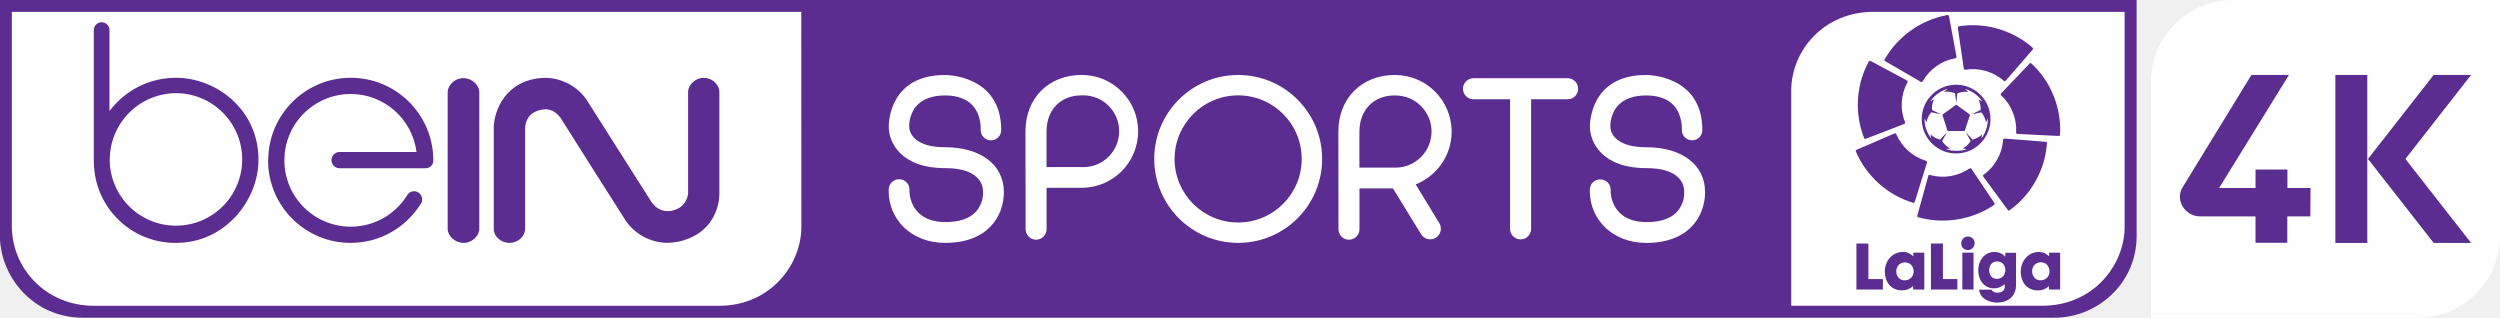
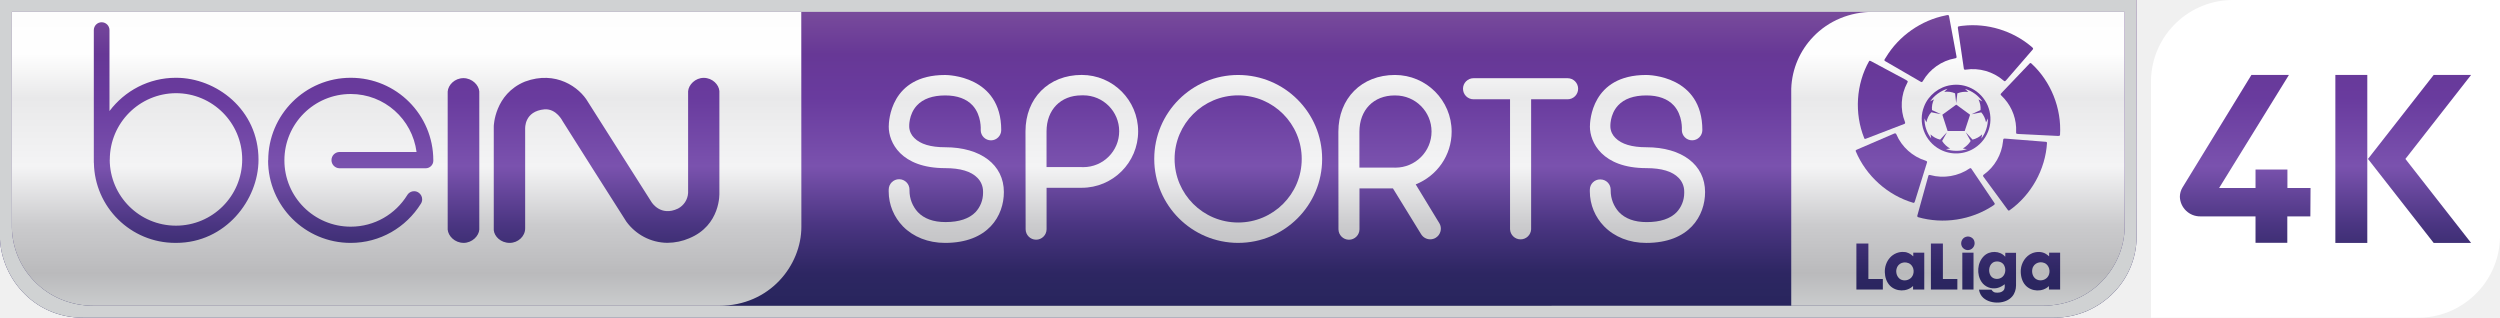
- <svg xmlns="http://www.w3.org/2000/svg" id="Layer_1" width="286.22" height="36.375" version="1.1" viewBox="0 0 286.22 36.375" xml:space="preserve">
-   <g id="g854" transform="translate(-.012727 -.00013)">
-     <path id="path32-8" d="m244.63 0.001v27.173c-0.031 2.437-1.002 4.639-2.57 6.268l2e-3 -0.003c-1.742 1.812-4.186 2.937-6.893 2.937h-225.62c-5.898 0-9.549-4.864-9.549-9.396v-26.979z" fill="#5c2d91" stroke-width="1.137" />
-     <path id="path22-6-2" d="m214.48 1.357c-2.68 0-5.124 1.017-6.883 2.861-1.49 1.55-2.428 3.636-2.51 5.94v24.847l28.74 2.19e-4c5.826 0 9.431-4.633 9.431-9.047l-5e-3 -24.601z" fill="#fff" stroke-width="1.137" />
-     <path id="path22-6" d="m1.369 1.361v24.627c0.031 2.393 0.986 4.56 2.524 6.16l0.005 0.005c1.761 1.842 4.199 2.857 6.877 2.857h71.553c5.825 0 9.431-4.633 9.431-9.047l-0.011-24.601z" fill="#fff" stroke-width="1.137" />
-     <path id="path32-2" d="m30.719 18.356c0-5.22 4.231-9.451 9.451-9.451 5.22 0 9.451 4.231 9.451 9.451 0 0.011 0.001 0.024 0.001 0.037 0 0.482-0.391 0.873-0.873 0.873-0.022 0-0.043-0.001-0.065-0.002h0.002-9.835c-0.495-0.024-0.889-0.431-0.889-0.931s0.393-0.907 0.886-0.931h8.854c-0.491-3.764-3.676-6.64-7.535-6.64-4.195 0-7.595 3.4-7.595 7.595s3.4 7.595 7.595 7.595c2.733 0 5.129-1.443 6.466-3.609l0.019-0.033c0.133-0.203 0.34-0.349 0.581-0.4l0.006-0.001c0.055-0.011 0.117-0.018 0.182-0.018 0.19 0 0.367 0.059 0.511 0.159l-0.003-0.002c0.252 0.167 0.417 0.45 0.417 0.772 0 0.188-0.056 0.361-0.151 0.506l0.002-0.003c-1.693 2.709-4.66 4.486-8.042 4.486-5.22 0-9.451-4.231-9.451-9.451v-0.003zm-19.967 0.276v-15.187c0-0.495 0.401-0.897 0.897-0.897 0.495 0 0.897 0.401 0.897 0.897v9.269c1.75-2.323 4.504-3.809 7.604-3.809h0.032-0.001c4.533 0 9.427 3.588 9.427 9.386 0 4.596-3.786 9.516-9.427 9.516h-0.101c-5.096 0-9.237-4.091-9.319-9.168v-8e-3zm1.821-0.339c0.024 4.171 3.409 7.543 7.584 7.543 4.188 0 7.584-3.396 7.584-7.584 0-4.188-3.396-7.584-7.584-7.584h-0.002c-4.188 0.023-7.573 3.422-7.573 7.613v0.01zm45.788 9.516c0.965 0 1.775-0.759 1.775-1.655v-11.379c0-0.084-0.122-2.048 2.23-2.26 1.371-0.078 2.049 1.347 2.07 1.371 0.272 0.444 6.619 10.469 7.289 11.493 1.069 1.46 2.772 2.404 4.695 2.422h0.003c0.893-8e-3 1.74-0.194 2.51-0.525l-0.042 0.016c3.661-1.49 3.484-5.189 3.482-5.216v-11.653c-0.059-0.726-0.783-1.506-1.791-1.509-0.979 0-1.736 0.8-1.791 1.533v11.649c-0.048 0.777-0.502 1.44-1.151 1.78l-0.011 0.006c-1.983 0.941-2.999-0.699-3.042-0.772l-7.264-11.444c-0.956-1.656-3.663-3.642-7.215-2.322-3.482 1.431-3.566 5.089-3.566 5.121v11.892c0.068 0.697 0.78 1.449 1.829 1.452zm-5.286 0c1.002 0 1.762-0.805 1.81-1.523v-15.819c-0.053-0.716-0.808-1.515-1.81-1.521-1.01 0-1.752 0.783-1.809 1.536v15.803c0.062 0.732 0.805 1.515 1.815 1.521z" fill="#5c2d91" stroke-width="1.137" />
-     <path id="path6" d="m118.63 27.443c0.664 0 1.201-0.538 1.202-1.2v-4.744h4.024c3.567 0 6.46-2.892 6.46-6.46s-2.892-6.46-6.46-6.46c-3.79 0-6.438 2.658-6.438 6.46l0.016 11.195v8e-3c0 0.661 0.535 1.198 1.196 1.2zm5.205-16.525c0.06-0.003 0.13-0.004 0.2-0.004 2.271 0 4.111 1.84 4.111 4.111s-1.84 4.111-4.111 4.111c-0.07 0-0.141-0.002-0.21-0.006h0.01-4.007v-4.089c0-2.466 1.609-4.123 4.007-4.123z" fill="#fff" stroke-width="1.137" />
-     <path id="path8" d="m108.24 19.25c1.724 0 2.962 0.374 3.676 1.111 0.399 0.402 0.644 0.957 0.644 1.568 0 0.019 0 0.04-1e-3 0.059v-0.003c1e-3 0.031 1e-3 0.067 1e-3 0.102 0 0.85-0.327 1.624-0.863 2.201l2e-3 -0.002c-0.732 0.753-1.885 1.138-3.425 1.138h-0.024c-1.385 0-2.455-0.392-3.17-1.153-0.585-0.647-0.943-1.509-0.943-2.455 0-0.037 1e-3 -0.075 1e-3 -0.113v0.006c0-0.657-0.533-1.19-1.19-1.19s-1.19 0.533-1.19 1.19c-2e-3 0.056-3e-3 0.122-3e-3 0.188 0 1.558 0.618 2.972 1.623 4.01l-1e-3 -0.001c1.198 1.227 2.915 1.903 4.831 1.903 4.972 0 6.736-3.132 6.736-5.82 0-3.116-2.642-5.131-6.726-5.131-1.648 0-2.831-0.355-3.523-1.054-0.339-0.32-0.558-0.765-0.588-1.259v-0.006c0-0.014-0.09-1.419 0.881-2.465 0.707-0.761 1.802-1.147 3.248-1.147 1.371 0 2.425 0.392 3.122 1.138 1.057 1.147 0.934 2.793 0.934 2.829 0 0.649 0.526 1.174 1.174 1.174s1.174-0.526 1.174-1.174c0-6.235-6.151-6.307-6.411-6.307h-0.032c-6.253 0-6.435 5.309-6.435 5.914-6e-3 1.764 1.358 4.749 6.473 4.749z" fill="#fff" stroke-width="1.137" />
-     <path id="path14-4" d="m183.22 20.542h-0.016c-0.644 0-1.168 0.519-1.174 1.163v0.001c-2e-3 0.056-3e-3 0.122-3e-3 0.186 0 1.562 0.621 2.978 1.63 4.015l-1e-3 -0.001c1.196 1.227 2.91 1.905 4.829 1.905 4.972 0 6.738-3.132 6.738-5.822 0-3.116-2.642-5.131-6.732-5.131-1.645 0-2.829-0.355-3.523-1.055-0.339-0.322-0.558-0.765-0.588-1.259v-0.006c0-0.014-0.092-1.419 0.881-2.465 0.707-0.761 1.801-1.147 3.248-1.147 1.371 0 2.428 0.392 3.122 1.138 1.057 1.147 0.935 2.793 0.932 2.826 0 0.649 0.526 1.174 1.174 1.174s1.174-0.526 1.174-1.174c0-6.235-6.151-6.305-6.413-6.305h-0.029c-6.251 0-6.432 5.307-6.432 5.914 0 1.762 1.371 4.75 6.478 4.75 1.725 0 2.962 0.374 3.676 1.111 0.399 0.403 0.644 0.959 0.644 1.572 0 0.019 0 0.037-1e-3 0.056v-0.002c1e-3 0.03 1e-3 0.065 1e-3 0.1 0 0.851-0.327 1.625-0.863 2.205l2e-3 -0.002c-0.728 0.753-1.881 1.138-3.422 1.138h-0.027c-1.387 0-2.451-0.392-3.17-1.153-0.584-0.649-0.941-1.513-0.941-2.458 0-0.036 0-0.073 1e-3 -0.109v0.006c-3e-3 -0.647-0.527-1.169-1.174-1.169h-0.023 1e-3z" fill="#fff" stroke-width="1.137" />
-     <path id="path16" d="m168.72 11.368h4.173v14.878c0.027 0.646 0.557 1.159 1.207 1.159s1.18-0.514 1.207-1.157v-14.88h4.175c0.666 0 1.207-0.54 1.207-1.207 0-0.667-0.54-1.207-1.207-1.207h-10.767c-0.666 0-1.207 0.54-1.207 1.207 0 0.667 0.54 1.207 1.207 1.207z" fill="#fff" stroke-width="1.137" />
-     <path id="path20-4" d="m141.77 27.807c5.308 0 9.611-4.303 9.611-9.611 0-5.309-4.303-9.611-9.611-9.611s-9.611 4.303-9.611 9.611v0.004c7e-3 5.305 4.306 9.603 9.611 9.608zm0-16.889c4.017 0.002 7.274 3.259 7.274 7.278 0 4.02-3.258 7.278-7.278 7.278-4.019 0-7.276-3.256-7.278-7.274 1e-3 -4.021 3.26-7.281 7.281-7.282z" fill="#fff" stroke-width="1.137" />
-     <path id="path26-5" d="m154.45 27.446c0.664 0 1.202-0.536 1.206-1.2v-4.673h3.833l3.206 5.213c0.215 0.369 0.609 0.614 1.059 0.614 0.223 0 0.431-0.059 0.61-0.163l-6e-3 0.003c0.28-0.163 0.485-0.426 0.569-0.739l2e-3 -0.009c0.027-0.095 0.043-0.205 0.043-0.317 0-0.223-0.061-0.432-0.167-0.61l3e-3 0.006-2.715-4.46c2.43-0.974 4.114-3.311 4.114-6.039 0-3.584-2.905-6.489-6.489-6.489h-3e-3c-3.812 0-6.476 2.674-6.476 6.503l0.011 11.158c2e-3 0.661 0.536 1.198 1.198 1.202zm5.235-16.516c0.027-0.001 0.058-0.001 0.09-0.001 2.282 0 4.132 1.85 4.132 4.132 0 2.282-1.85 4.132-4.132 4.132-0.032 0-0.064 0-0.094-0.001h5e-3 -4.037v-4.111c0-2.488 1.621-4.154 4.037-4.154z" fill="#fff" stroke-width="1.137" />
-     <g id="g848" transform="matrix(.11345 0 0 .11345 207.16 .7478)" fill="#5c2d91">
-       <path id="path4-1-6" class="st0" d="m76.3 55c12 7 24.1 14 36.2 21 0.9 0.7 1.8-0.2 2.2-1.1 6.8-11.7 18.8-20.2 32.2-22.6 1 0 2-0.7 1.6-1.8-2.5-13.6-5.1-27.3-7.6-40.9-0.3-1.6-2.1-0.9-3.1-0.7-25 4.9-47.6 20.7-60.7 42.6-0.7 1.1-2.2 2.6-0.8 3.5z" />
-       <path id="path6-8" class="st1" d="m155.9 62.8c0.1 1 1.2 1.1 2 0.9 13.4-2.1 27.5 2 37.8 10.8 0.5 0.4 1.1 1.1 1.8 0.8 0.6-0.3 1-0.9 1.4-1.3 8.8-10.2 17.7-20.4 26.5-30.6 1.2-1.3-0.7-2.3-1.5-3.1-18.9-15.9-44.3-23.7-68.9-20.9-1.5 0.2-3.1 0.3-4.6 0.7-0.7 0.4-0.6 1.2-0.5 1.9z" />
-       <path id="path8-8" class="st2" d="m57 133.4c12.9-5 25.8-9.9 38.7-14.9 1.1-0.2 1.1-1.4 0.7-2.2-5-12.6-4.1-27.3 2.3-39.1 0.3-0.6 0.8-1.3 0.4-2-0.6-0.6-1.4-0.9-2.1-1.4-11.6-6.2-23.1-12.4-34.7-18.6-0.6-0.3-1.3-0.7-1.9-0.3-13.3 23.4-15.1 52.9-5.1 77.8 0.1 0.9 1 1.1 1.7 0.7z" />
-       <path id="path10-4" class="st3" d="m253 129.6c1.7-26.8-9.2-54.1-29-72.2-0.6-0.5-1.1-0.5-1.7 0.1-9.5 9.9-18.9 19.9-28.4 29.8-0.5 0.5-1.1 1.2-0.7 1.9 1.2 1.4 2.7 2.6 3.9 4.1 7.9 9 12.2 21.1 11.6 33.1 0 0.7-0.2 1.7 0.6 2 1.1 0.3 2.3 0.2 3.4 0.3 12.8 0.6 25.6 1.2 38.4 1.9 0.8 0 1.8-0.1 1.9-1z" />
-       <path id="path12-1" class="st4" d="m131.9 144.2c11 6 25.2 5.3 35.5-1.8 6.6-4.4 11.6-11.1 13.9-18.7 2.4-7.7 1.9-16.3-1.3-23.8-3.2-7.4-9.1-13.7-16.3-17.3-6.3-3.2-13.6-4.4-20.6-3.3-12 1.6-22.8 10.1-27.2 21.4-3.2 7.8-3.3 16.8-0.3 24.8 2.9 8 8.8 14.8 16.3 18.7zm-15.6-31.4c0.5 1.4 1.1 2.7 1.9 4 0.7-3.7 2.3-7.3 4.9-10.1 3.2 0.6 6.4 1.4 9.7 1.9-3-1.4-6-2.7-9-4.1-0.4-3.7 0.4-7.5 2-10.8-1.4 0.6-2.7 1.4-3.9 2.1 4.2-6.1 10.5-10.7 17.6-12.8-1.2 1-2.3 2-3.4 3.1 3.7-0.5 7.6 0 11 1.5 0.4 3.3 0.7 6.6 1.1 9.9 0.5-3.3 0.7-6.6 1.2-9.9 3.5-1.4 7.3-1.9 11-1.4-1.1-1.1-2.2-2.1-3.3-3.1 7.1 2.1 13.4 6.6 17.5 12.7-1.3-0.8-2.6-1.5-3.9-2.1 1.6 3.3 2.4 7.1 2.1 10.8-3 1.4-6.1 2.7-9 4.2 3.2-0.6 6.5-1.3 9.7-1.9 2.5 2.8 4.1 6.4 4.8 10.1 0.7-1.3 1.3-2.6 1.9-4 0.1 7.3-2.2 14.5-6.6 20.3 0.3-1.4 0.6-2.8 0.8-4.2-2.7 2.6-6 4.4-9.7 5.3-2.3-2.5-4.5-5-6.8-7.4 1.5 3 3.3 5.8 4.9 8.8-1.9 3.2-4.8 5.7-7.9 7.6 1.4 0.3 2.8 0.5 4.2 0.6-6.8 2.3-14.4 2.3-21.3 0 1.4-0.1 2.8-0.3 4.3-0.6-3.3-1.8-6.1-4.4-8.1-7.6 1.6-2.9 3.3-5.8 4.9-8.8-2.4 2.4-4.6 5-6.9 7.4-3.6-0.8-7-2.7-9.7-5.3 0.2 1.4 0.5 2.7 0.7 4.1-4.6-5.9-7-13.1-6.7-20.3z" />
-       <path id="path16-0" class="st4" d="m156.8 125.6c1.8-5.5 3.6-11 5.4-16.4-4.7-3.4-9.3-6.8-14-10.2-4.7 3.4-9.3 6.8-14 10.2 1.8 5.5 3.6 11 5.3 16.4z" />
-       <path id="path18-1" class="st6" d="m105 198.1c0.9 0.3 1.3-0.8 1.5-1.4 4.1-13.1 8.2-26.2 12.3-39.4 0.4-1.1-0.8-1.5-1.6-1.8-13-4-24-13.9-29.3-26.4-0.3-1.2-1.6-1.4-2.5-0.8-12.5 5.4-25 10.8-37.6 16.2-0.6 0.2-1.2 0.7-1 1.4 10.4 25 32.4 44.7 58.2 52.2z" />
-       <path id="path20-1" class="st7" d="m201.9 205.7c21.9-15.5 36.3-41.2 37.9-68.1 0-0.7-0.7-1.1-1.4-1.1-13.1-1.1-26.2-2-39.3-3.1-0.9 0-1.9-0.2-2.8-0.1-1 0.5-0.6 1.9-0.9 2.8-1.3 13.1-8.4 25.6-19.1 33.3-0.8 0.4-1.5 1.5-0.7 2.3 8.1 11.1 16.3 22.2 24.4 33.2 0.4 0.7 1.2 1.4 1.9 0.8z" />
-       <path id="path22-7" class="st8" d="m109.8 212.6c25.2 7.2 53.4 2.9 75.3-11.5 0.8-0.6 2.5-1.3 1.8-2.6-7.7-11.5-15.4-23-23.2-34.5-0.3-0.7-1.3-1.3-2-0.6-11.4 7.8-26.2 10.4-39.6 6.7-0.9-0.4-2.1-0.1-2.1 1-3.7 13.2-7.3 26.5-11 39.7-0.3 0.7 0 1.6 0.8 1.8z" />
-       <path id="path24-1" class="st5" d="m157.8 232.5c-3.5 1.1-5.4 5.3-4.2 8.7 1 3.2 4.7 5.3 7.9 4.4 3.6-0.7 6.1-4.8 5.1-8.4-0.7-3.8-5.2-6.1-8.8-4.7zm-98.2 6.7h-12.1v46.4h26.7v-10.6h-14.6zm75.2 0h-12.1v46.4h26.7v-10.6h-14.6zm-29.9 9.2v3.7c-2.6-2.4-5.7-4.3-9.3-4.4-5.3-0.5-10.7 1.8-14.2 5.7-3.6 4-5.4 9.4-5.2 14.7 0.1 4.9 1.7 10 5.2 13.6 6.1 6.2 17.1 6.4 23.3 0.3v3.6h11.3v-37.2c-3.6-0.1-7.4 0-11.1 0zm-1.7 24.8c-2.7 3.2-7.9 4.2-11.5 1.9-3.3-2.2-4.6-6.6-3.7-10.3 0.6-2.8 2.7-5.2 5.4-6.1 2.9-1 6.4-0.5 8.8 1.5 3.7 3.1 4.1 9.3 1 13zm94.5-20.7c-5.3-6.3-15.8-6.4-21.5-0.7-6.8 6.7-7.6 18.4-2.3 26.2 3.3 4.9 9.7 7.4 15.5 6.1 2.9-0.6 5.5-2.1 7.8-3.9 0 2.1 0.3 4.5-1.2 6.2-2.1 2.3-5.4 2.6-8.3 2.2-1.7-0.2-3-1.5-3.9-2.9h-12.6c0.5 3.2 2 6.2 4.4 8.3 4.2 3.7 10.1 5 15.6 4.7 5-0.3 10.2-2.2 13.5-6.1 2.6-3 3.9-7.1 3.9-11.1v-33h-10.8c-0.1 1.2-0.1 2.6-0.1 4zm-2.6 20.1c-3.2 3.2-9.4 3.1-12-0.8-3.1-4.5-1.8-12.5 3.9-14.2 3.2-0.9 7 0 9 2.6 2.6 3.7 2.4 9.3-0.9 12.4zm46.9-20.5c-1.1-0.9-2.1-1.8-3.3-2.5-4.1-2.5-9.3-2.4-13.7-0.7-6.7 2.7-11.1 9.7-11.6 16.8-0.3 5.6 1 11.6 4.8 15.7 6 6.5 17.3 6.9 23.6 0.7v3.5h11.3v-37.2h-11.1zm-1.8 21.2c-2.9 3.3-8.3 4.1-11.9 1.4-3-2.3-4-6.5-3.2-10 0.6-2.9 2.8-5.3 5.7-6.2 2.8-0.9 6.1-0.4 8.4 1.5 3.8 3.2 4.3 9.6 1 13.3zm-85.8 12.3h11.3v-37.2h-11.3z" />
+ <svg xmlns="http://www.w3.org/2000/svg" xmlns:xlink="http://www.w3.org/1999/xlink" id="Layer_1" width="286.22" height="36.375" version="1.1" viewBox="0 0 286.22 36.375" xml:space="preserve">
+   <defs id="defs31">
+     <linearGradient id="linearGradient4179">
+       <stop id="stop4181" stop-color="#26255b" offset="0" />
+       <stop id="stop4195" stop-color="#2d2662" offset=".139" />
+       <stop id="stop4191" stop-color="#4a3581" offset=".291" />
+       <stop id="stop4187" stop-color="#7a52ae" offset=".476" />
+       <stop id="stop4189" stop-color="#693b9e" offset=".692" />
+       <stop id="stop4193" stop-color="#673896" offset=".83" />
+       <stop id="stop4183" stop-color="#7d509d" offset="1" />
+     </linearGradient>
+     <linearGradient id="linearGradient1986-0" x1="178.3" x2="178.3" y1="36.367" y2=".001" gradientUnits="userSpaceOnUse" xlink:href="#linearGradient1728" />
+     <linearGradient id="linearGradient1728">
+       <stop id="stop1714" stop-color="#d0d2d3" offset="0" />
+       <stop id="stop1716" stop-color="#bababc" offset=".139" />
+       <stop id="stop1718" stop-color="#cbcbcd" offset=".291" />
+       <stop id="stop1720" stop-color="#f4f4f5" offset=".476" />
+       <stop id="stop1722" stop-color="#e9e9ea" offset=".692" />
+       <stop id="stop1724" stop-color="#fefefe" offset=".83" />
+       <stop id="stop1726" stop-color="#fdfdfd" offset="1" />
+     </linearGradient>
+     <linearGradient id="linearGradient1164" x1="178.3" x2="178.3" y1="36.367" y2=".001" gradientUnits="userSpaceOnUse" xlink:href="#linearGradient4179" />
+   </defs>
+   <g id="g909" transform="translate(-.01174 -.00013)">
+     <path id="path32-8" d="m244.63 0.001v27.173c-0.031 2.437-1.002 4.639-2.57 6.268l2e-3 -0.003c-1.742 1.812-4.186 2.937-6.893 2.937h-225.62c-5.898 0-9.549-4.864-9.549-9.396v-26.979z" fill="url(#linearGradient1164)" stroke-width="1.137" />
+     <g id="g1490" fill="url(#linearGradient1986-0)" stroke-width="1.137">
+       <path id="path22-6-2" d="m214.48 1.357c-2.68 0-5.124 1.017-6.883 2.861-1.49 1.55-2.428 3.636-2.51 5.94v24.847l28.74 2.19e-4c5.826 0 9.431-4.633 9.431-9.047l-5e-3 -24.601z" />
+       <path id="path22-6" d="m1.369 1.361v24.627c0.031 2.393 0.986 4.56 2.524 6.16l0.005 0.005c1.761 1.842 4.199 2.857 6.877 2.857h71.553c5.825 0 9.431-4.633 9.431-9.047l-0.011-24.601z" />
    </g>
+     <g id="g1976-9" fill="url(#linearGradient1986-0)" stroke-width="1.137">
+       <path id="path6" d="m118.63 27.443c0.664 0 1.201-0.538 1.202-1.2v-4.744h4.024c3.567 0 6.46-2.892 6.46-6.46s-2.892-6.46-6.46-6.46c-3.79 0-6.438 2.658-6.438 6.46l0.016 11.195v8e-3c0 0.661 0.535 1.198 1.196 1.2zm5.205-16.525c0.06-0.003 0.13-0.004 0.2-0.004 2.271 0 4.111 1.84 4.111 4.111s-1.84 4.111-4.111 4.111c-0.07 0-0.141-0.002-0.21-0.006h0.01-4.007v-4.089c0-2.466 1.609-4.123 4.007-4.123z" />
+       <path id="path8" d="m108.24 19.25c1.724 0 2.962 0.374 3.676 1.111 0.399 0.402 0.644 0.957 0.644 1.568 0 0.019 0 0.04-1e-3 0.059v-0.003c1e-3 0.031 1e-3 0.067 1e-3 0.102 0 0.85-0.327 1.624-0.863 2.201l2e-3 -0.002c-0.732 0.753-1.885 1.138-3.425 1.138h-0.024c-1.385 0-2.455-0.392-3.17-1.153-0.585-0.647-0.943-1.509-0.943-2.455 0-0.037 1e-3 -0.075 1e-3 -0.113v0.006c0-0.657-0.533-1.19-1.19-1.19s-1.19 0.533-1.19 1.19c-2e-3 0.056-3e-3 0.122-3e-3 0.188 0 1.558 0.618 2.972 1.623 4.01l-1e-3 -0.001c1.198 1.227 2.915 1.903 4.831 1.903 4.972 0 6.736-3.132 6.736-5.82 0-3.116-2.642-5.131-6.726-5.131-1.648 0-2.831-0.355-3.523-1.054-0.339-0.32-0.558-0.765-0.588-1.259v-0.006c0-0.014-0.09-1.419 0.881-2.465 0.707-0.761 1.802-1.147 3.248-1.147 1.371 0 2.425 0.392 3.122 1.138 1.057 1.147 0.934 2.793 0.934 2.829 0 0.649 0.526 1.174 1.174 1.174s1.174-0.526 1.174-1.174c0-6.235-6.151-6.307-6.411-6.307h-0.032c-6.253 0-6.435 5.309-6.435 5.914-6e-3 1.764 1.358 4.749 6.473 4.749z" />
+       <path id="path14-94" d="m183.22 20.542h-0.016c-0.644 0-1.168 0.519-1.174 1.163v0.001c-2e-3 0.056-3e-3 0.122-3e-3 0.186 0 1.562 0.621 2.978 1.63 4.015l-1e-3 -0.001c1.196 1.227 2.91 1.905 4.829 1.905 4.972 0 6.738-3.132 6.738-5.822 0-3.116-2.642-5.131-6.732-5.131-1.645 0-2.829-0.355-3.523-1.055-0.339-0.322-0.558-0.765-0.588-1.259v-0.006c0-0.014-0.092-1.419 0.881-2.465 0.707-0.761 1.801-1.147 3.248-1.147 1.371 0 2.428 0.392 3.122 1.138 1.057 1.147 0.935 2.793 0.932 2.826 0 0.649 0.526 1.174 1.174 1.174s1.174-0.526 1.174-1.174c0-6.235-6.151-6.305-6.413-6.305h-0.029c-6.251 0-6.432 5.307-6.432 5.914 0 1.762 1.371 4.75 6.478 4.75 1.725 0 2.962 0.374 3.676 1.111 0.399 0.403 0.644 0.959 0.644 1.572 0 0.019 0 0.037-1e-3 0.056v-0.002c1e-3 0.03 1e-3 0.065 1e-3 0.1 0 0.851-0.327 1.625-0.863 2.205l2e-3 -0.002c-0.728 0.753-1.881 1.138-3.422 1.138h-0.027c-1.387 0-2.451-0.392-3.17-1.153-0.584-0.649-0.941-1.513-0.941-2.458 0-0.036 0-0.073 1e-3 -0.109v0.006c-3e-3 -0.647-0.527-1.169-1.174-1.169h-0.023 1e-3z" />
+       <path id="path16" d="m168.72 11.368h4.173v14.878c0.027 0.646 0.557 1.159 1.207 1.159s1.18-0.514 1.207-1.157v-14.88h4.175c0.666 0 1.207-0.54 1.207-1.207 0-0.667-0.54-1.207-1.207-1.207h-10.767c-0.666 0-1.207 0.54-1.207 1.207 0 0.667 0.54 1.207 1.207 1.207z" />
+       <path id="path20-3" d="m141.77 27.807c5.308 0 9.611-4.303 9.611-9.611 0-5.309-4.303-9.611-9.611-9.611s-9.611 4.303-9.611 9.611v0.004c7e-3 5.305 4.306 9.603 9.611 9.608zm0-16.889c4.017 0.002 7.274 3.259 7.274 7.278 0 4.02-3.258 7.278-7.278 7.278-4.019 0-7.276-3.256-7.278-7.274 1e-3 -4.021 3.26-7.281 7.281-7.282z" />
+       <path id="path26-7" d="m154.45 27.446c0.664 0 1.202-0.536 1.206-1.2v-4.673h3.833l3.206 5.213c0.215 0.369 0.609 0.614 1.059 0.614 0.223 0 0.431-0.059 0.61-0.163l-6e-3 0.003c0.28-0.163 0.485-0.426 0.569-0.739l2e-3 -0.009c0.027-0.095 0.043-0.205 0.043-0.317 0-0.223-0.061-0.432-0.167-0.61l3e-3 0.006-2.715-4.46c2.43-0.974 4.114-3.311 4.114-6.039 0-3.584-2.905-6.489-6.489-6.489h-3e-3c-3.812 0-6.476 2.674-6.476 6.503l0.011 11.158c2e-3 0.661 0.536 1.198 1.198 1.202zm5.235-16.516c0.027-0.001 0.058-0.001 0.09-0.001 2.282 0 4.132 1.85 4.132 4.132s-1.85 4.132-4.132 4.132c-0.032 0-0.064 0-0.094-0.001h5e-3 -4.037v-4.111c0-2.488 1.621-4.154 4.037-4.154z" />
+     </g>
+     <path id="path32-2" d="m30.719 18.356c0-5.22 4.231-9.451 9.451-9.451s9.451 4.231 9.451 9.451c0 0.011 0.001 0.024 0.001 0.037 0 0.482-0.391 0.873-0.873 0.873-0.022 0-0.043-0.001-0.065-0.002h0.002-9.835c-0.495-0.024-0.889-0.431-0.889-0.931s0.393-0.907 0.886-0.931h8.854c-0.491-3.764-3.676-6.64-7.535-6.64-4.195 0-7.595 3.4-7.595 7.595s3.4 7.595 7.595 7.595c2.733 0 5.129-1.443 6.466-3.609l0.019-0.033c0.133-0.203 0.34-0.349 0.581-0.4l0.006-0.001c0.055-0.011 0.117-0.018 0.182-0.018 0.19 0 0.367 0.059 0.511 0.159l-0.003-0.002c0.252 0.167 0.417 0.45 0.417 0.772 0 0.188-0.056 0.361-0.151 0.506l0.002-0.003c-1.693 2.709-4.66 4.486-8.042 4.486-5.22 0-9.451-4.231-9.451-9.451v-0.003zm-19.967 0.276v-15.187c0-0.495 0.401-0.897 0.897-0.897s0.897 0.401 0.897 0.897v9.269c1.75-2.323 4.504-3.809 7.604-3.809h0.032-0.001c4.533 0 9.427 3.588 9.427 9.386 0 4.596-3.786 9.516-9.427 9.516h-0.101c-5.096 0-9.237-4.091-9.319-9.168v-8e-3zm1.821-0.339c0.024 4.171 3.409 7.543 7.584 7.543 4.188 0 7.584-3.396 7.584-7.584s-3.396-7.584-7.584-7.584h-0.002c-4.188 0.023-7.573 3.422-7.573 7.613v0.01zm45.788 9.516c0.965 0 1.775-0.759 1.775-1.655v-11.379c0-0.084-0.122-2.048 2.23-2.26 1.371-0.078 2.049 1.347 2.07 1.371 0.272 0.444 6.619 10.469 7.289 11.493 1.069 1.46 2.772 2.404 4.695 2.422h0.003c0.893-8e-3 1.74-0.194 2.51-0.525l-0.042 0.016c3.661-1.49 3.484-5.189 3.482-5.216v-11.653c-0.059-0.726-0.783-1.506-1.791-1.509-0.979 0-1.736 0.8-1.791 1.533v11.649c-0.048 0.777-0.502 1.44-1.151 1.78l-0.011 0.006c-1.983 0.941-2.999-0.699-3.042-0.772l-7.264-11.444c-0.956-1.656-3.663-3.642-7.215-2.322-3.482 1.431-3.566 5.089-3.566 5.121v11.892c0.068 0.697 0.78 1.449 1.829 1.452zm-5.286 0c1.002 0 1.762-0.805 1.81-1.523v-15.819c-0.053-0.716-0.808-1.515-1.81-1.521-1.01 0-1.752 0.783-1.809 1.536v15.803c0.062 0.732 0.805 1.515 1.815 1.521z" fill="url(#linearGradient1164)" stroke-width="1.137" />
+     <g id="g1333-2" fill="url(#linearGradient1164)" stroke-width=".113">
+       <g id="g1319-6">
+         <path id="path4-1-5" class="st0" d="m215.82 6.988c1.361 0.794 2.734 1.588 4.107 2.382 0.102 0.079 0.204-0.023 0.25-0.125 0.771-1.327 2.133-2.292 3.653-2.564 0.113 0 0.227-0.079 0.182-0.204-0.284-1.543-0.579-3.097-0.862-4.64-0.034-0.182-0.238-0.102-0.352-0.079-2.836 0.556-5.4 2.348-6.886 4.833-0.079 0.125-0.25 0.295-0.091 0.397z" />
+         <path id="path6-8" class="st1" d="m224.85 7.872c0.011 0.113 0.136 0.125 0.227 0.102 1.52-0.238 3.12 0.227 4.288 1.225 0.057 0.045 0.125 0.125 0.204 0.091 0.068-0.034 0.113-0.102 0.159-0.147 0.998-1.157 2.008-2.314 3.006-3.472 0.136-0.147-0.079-0.261-0.17-0.352-2.144-1.804-5.026-2.689-7.817-2.371-0.17 0.023-0.352 0.034-0.522 0.079-0.079 0.045-0.068 0.136-0.057 0.216z" />
+         <path id="path8-8" class="st2" d="m213.63 15.882c1.464-0.567 2.927-1.123 4.391-1.69 0.125-0.023 0.125-0.159 0.079-0.25-0.567-1.429-0.465-3.097 0.261-4.436 0.034-0.068 0.091-0.147 0.045-0.227-0.068-0.068-0.159-0.102-0.238-0.159-1.316-0.703-2.621-1.407-3.937-2.11-0.068-0.034-0.147-0.079-0.216-0.034-1.509 2.655-1.713 6.002-0.579 8.826 0.011 0.102 0.113 0.125 0.193 0.079z" />
+         <path id="path10-4" class="st3" d="m235.86 15.451c0.193-3.041-1.044-6.138-3.29-8.191-0.068-0.057-0.125-0.057-0.193 0.011-1.078 1.123-2.144 2.258-3.222 3.381-0.057 0.057-0.125 0.136-0.079 0.216 0.136 0.159 0.306 0.295 0.442 0.465 0.896 1.021 1.384 2.394 1.316 3.755 0 0.079-0.023 0.193 0.068 0.227 0.125 0.034 0.261 0.023 0.386 0.034 1.452 0.068 2.904 0.136 4.356 0.216 0.091 0 0.204-0.011 0.216-0.113z" />
+         <g id="g1307-1">
+           <path id="path12-1" class="st4" d="m222.12 17.107c1.248 0.681 2.859 0.601 4.027-0.204 0.749-0.499 1.316-1.259 1.577-2.122 0.272-0.874 0.216-1.849-0.147-2.7-0.363-0.84-1.032-1.554-1.849-1.963-0.715-0.363-1.543-0.499-2.337-0.374-1.361 0.182-2.587 1.146-3.086 2.428-0.363 0.885-0.374 1.906-0.034 2.814 0.329 0.908 0.998 1.679 1.849 2.122zm-1.77-3.562c0.057 0.159 0.125 0.306 0.216 0.454 0.079-0.42 0.261-0.828 0.556-1.146 0.363 0.068 0.726 0.159 1.101 0.216-0.34-0.159-0.681-0.306-1.021-0.465-0.045-0.42 0.045-0.851 0.227-1.225-0.159 0.068-0.306 0.159-0.442 0.238 0.476-0.692 1.191-1.214 1.997-1.452-0.136 0.113-0.261 0.227-0.386 0.352 0.42-0.057 0.862 0 1.248 0.17 0.045 0.374 0.079 0.749 0.125 1.123 0.057-0.374 0.079-0.749 0.136-1.123 0.397-0.159 0.828-0.216 1.248-0.159-0.125-0.125-0.25-0.238-0.374-0.352 0.805 0.238 1.52 0.749 1.985 1.441-0.147-0.091-0.295-0.17-0.442-0.238 0.182 0.374 0.272 0.805 0.238 1.225-0.34 0.159-0.692 0.306-1.021 0.476 0.363-0.068 0.737-0.147 1.101-0.216 0.284 0.318 0.465 0.726 0.545 1.146 0.079-0.147 0.147-0.295 0.216-0.454 0.011 0.828-0.25 1.645-0.749 2.303 0.034-0.159 0.068-0.318 0.091-0.476-0.306 0.295-0.681 0.499-1.101 0.601-0.261-0.284-0.511-0.567-0.771-0.84 0.17 0.34 0.374 0.658 0.556 0.998-0.216 0.363-0.545 0.647-0.896 0.862 0.159 0.034 0.318 0.057 0.476 0.068-0.771 0.261-1.634 0.261-2.417 0 0.159-0.011 0.318-0.034 0.488-0.068-0.374-0.204-0.692-0.499-0.919-0.862 0.182-0.329 0.374-0.658 0.556-0.998-0.272 0.272-0.522 0.567-0.783 0.84-0.408-0.091-0.794-0.306-1.101-0.601 0.023 0.159 0.057 0.306 0.079 0.465-0.522-0.669-0.794-1.486-0.76-2.303z" />
+           <path id="path16-0" class="st4" d="m224.95 14.997c0.204-0.624 0.408-1.248 0.613-1.861-0.533-0.386-1.055-0.771-1.588-1.157-0.533 0.386-1.055 0.771-1.588 1.157 0.204 0.624 0.408 1.248 0.601 1.861z" />
+         </g>
+         <path id="path18-1" class="st6" d="m219.07 23.222c0.102 0.034 0.147-0.091 0.17-0.159 0.465-1.486 0.93-2.972 1.395-4.47 0.045-0.125-0.091-0.17-0.182-0.204-1.475-0.454-2.723-1.577-3.324-2.995-0.034-0.136-0.182-0.159-0.284-0.091-1.418 0.613-2.836 1.225-4.266 1.838-0.068 0.023-0.136 0.079-0.113 0.159 1.18 2.836 3.676 5.071 6.603 5.922z" />
+         <path id="path20-1" class="st7" d="m230.07 24.084c2.485-1.758 4.118-4.674 4.3-7.726 0-0.079-0.079-0.125-0.159-0.125-1.486-0.125-2.972-0.227-4.459-0.352-0.102 0-0.216-0.023-0.318-0.011-0.113 0.057-0.068 0.216-0.102 0.318-0.147 1.486-0.953 2.904-2.167 3.778-0.091 0.045-0.17 0.17-0.079 0.261 0.919 1.259 1.849 2.519 2.768 3.767 0.045 0.079 0.136 0.159 0.216 0.091z" />
+         <path id="path22-7" class="st8" d="m219.62 24.867c2.859 0.817 6.058 0.329 8.543-1.305 0.091-0.068 0.284-0.147 0.204-0.295-0.874-1.305-1.747-2.609-2.632-3.914-0.034-0.079-0.147-0.147-0.227-0.068-1.293 0.885-2.972 1.18-4.493 0.76-0.102-0.045-0.238-0.011-0.238 0.113-0.42 1.498-0.828 3.006-1.248 4.504-0.034 0.079 0 0.182 0.091 0.204z" />
+       </g>
+       <path id="path24-1" class="st5" d="m225.06 27.125c-0.397 0.125-0.613 0.601-0.476 0.987 0.113 0.363 0.533 0.601 0.896 0.499 0.408-0.079 0.692-0.545 0.579-0.953-0.079-0.431-0.59-0.692-0.998-0.533zm-11.141 0.76h-1.373v5.264h3.029v-1.203h-1.656zm8.531 0h-1.373v5.264h3.029v-1.203h-1.656zm-3.392 1.044v0.42c-0.295-0.272-0.647-0.488-1.055-0.499-0.601-0.057-1.214 0.204-1.611 0.647-0.408 0.454-0.613 1.066-0.59 1.668 0.011 0.556 0.193 1.135 0.59 1.543 0.692 0.703 1.94 0.726 2.643 0.034v0.408h1.282v-4.22c-0.408-0.011-0.84 0-1.259 0zm-0.193 2.814c-0.306 0.363-0.896 0.476-1.305 0.216-0.374-0.25-0.522-0.749-0.42-1.169 0.068-0.318 0.306-0.59 0.613-0.692 0.329-0.113 0.726-0.057 0.998 0.17 0.42 0.352 0.465 1.055 0.113 1.475zm10.721-2.348c-0.601-0.715-1.792-0.726-2.439-0.079-0.771 0.76-0.862 2.087-0.261 2.972 0.374 0.556 1.101 0.84 1.758 0.692 0.329-0.068 0.624-0.238 0.885-0.442 0 0.238 0.034 0.511-0.136 0.703-0.238 0.261-0.613 0.295-0.942 0.25-0.193-0.023-0.34-0.17-0.442-0.329h-1.429c0.057 0.363 0.227 0.703 0.499 0.942 0.476 0.42 1.146 0.567 1.77 0.533 0.567-0.034 1.157-0.25 1.532-0.692 0.295-0.34 0.442-0.805 0.442-1.259v-3.744h-1.225c-0.011 0.136-0.011 0.295-0.011 0.454zm-0.295 2.28c-0.363 0.363-1.066 0.352-1.361-0.091-0.352-0.511-0.204-1.418 0.442-1.611 0.363-0.102 0.794 0 1.021 0.295 0.295 0.42 0.272 1.055-0.102 1.407zm5.321-2.326c-0.125-0.102-0.238-0.204-0.374-0.284-0.465-0.284-1.055-0.272-1.554-0.079-0.76 0.306-1.259 1.101-1.316 1.906-0.034 0.635 0.113 1.316 0.545 1.781 0.681 0.737 1.963 0.783 2.677 0.079v0.397h1.282v-4.22h-1.259zm-0.204 2.405c-0.329 0.374-0.942 0.465-1.35 0.159-0.34-0.261-0.454-0.737-0.363-1.135 0.068-0.329 0.318-0.601 0.647-0.703 0.318-0.102 0.692-0.045 0.953 0.17 0.431 0.363 0.488 1.089 0.113 1.509zm-9.734 1.395h1.282v-4.22h-1.282z" />
+     </g>
+     <path id="path32-8-1" d="m0.001-6.4e-5v26.979c0 4.532 3.649 9.396 9.547 9.396h225.62c2.707 0 5.151-1.126 6.893-2.938 1.565-1.628 2.538-3.829 2.568-6.264v-27.174zm243.25 1.357 6e-3 24.6c0 4.414-3.606 9.049-9.432 9.049l-223.05 0.004c-2.678 2e-6 -5.114-1.016-6.875-2.857l-0.006-0.004c-1.537-1.6-2.493-3.767-2.523-6.16v-24.627z" fill="#d0d2d3" stroke-width="1.137" />
  </g>
  <path id="path4-8" d="m286.19 0.003h-30.32c-5.185-0.122-9.487 3.981-9.609 9.166 0 0.018-1e-3 0.036-1e-3 0.054v27.15h30.35c5.185 0.122 9.487-3.981 9.609-9.166 0-0.018 1e-3 -0.036 1e-3 -0.054v-27.15z" fill="#fff" />
-   <path id="path14" class="cls-1" d="m267.37 8.582v19.229h3.657v-19.229zm8.019 9.614 7.52 9.614h-4.283l-7.52-9.614 7.52-9.614h4.283zm-10.881 6.577h-2.639v3.022h-3.639v-3.022h-6.308a2.321 2.321 0 0 1-2.354-2.24 2.088 2.088 0 0 1 0.302-1.07l7.889-12.882h4.295l-7.994 12.945h4.171v-2.116h3.651v2.116h2.648z" fill="#5c2d91" stroke-width=".302" />
+   <path id="path14" class="cls-1" d="m267.37 8.582v19.229h3.657v-19.229zm8.019 9.614 7.52 9.614h-4.283l-7.52-9.614 7.52-9.614h4.283zm-10.881 6.577h-2.639v3.022h-3.639v-3.022h-6.308a2.321 2.321 0 0 1-2.354-2.24 2.088 2.088 0 0 1 0.302-1.07l7.889-12.882h4.295l-7.994 12.945h4.171v-2.116h3.651v2.116h2.648z" fill="url(#linearGradient1164)" stroke-width="1.137" style="font-variant-east_asian:normal" />
</svg>
